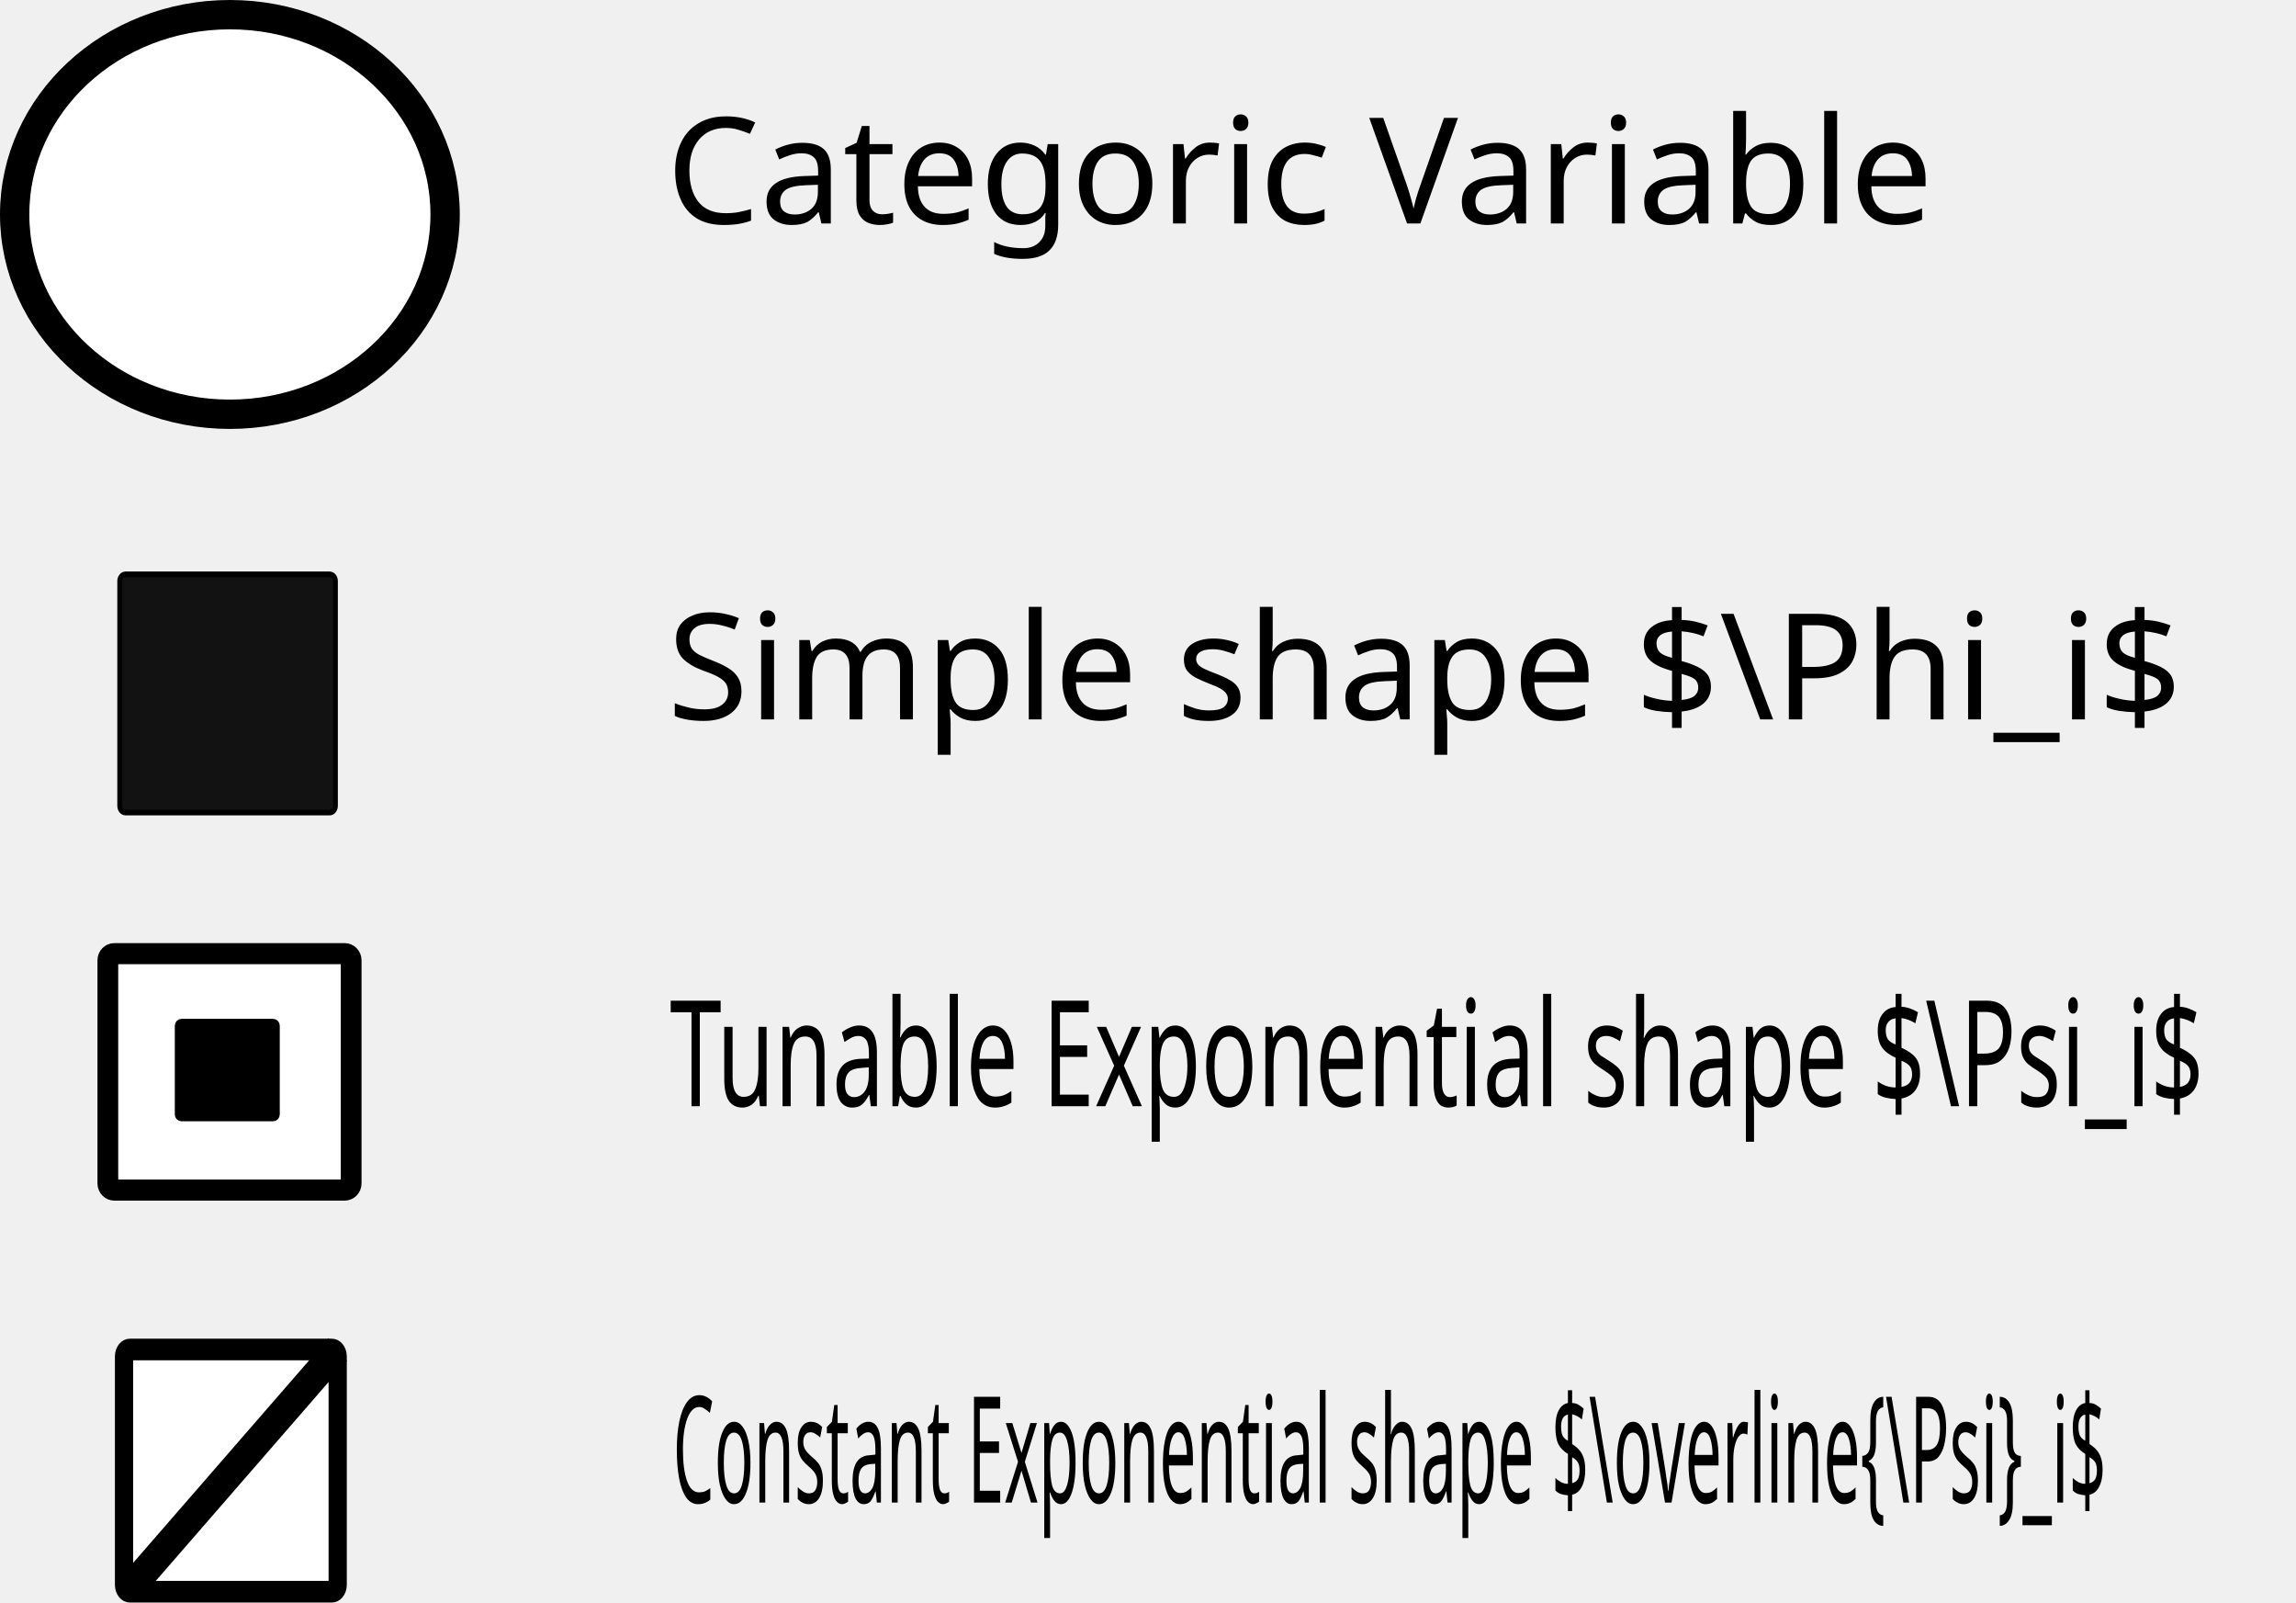
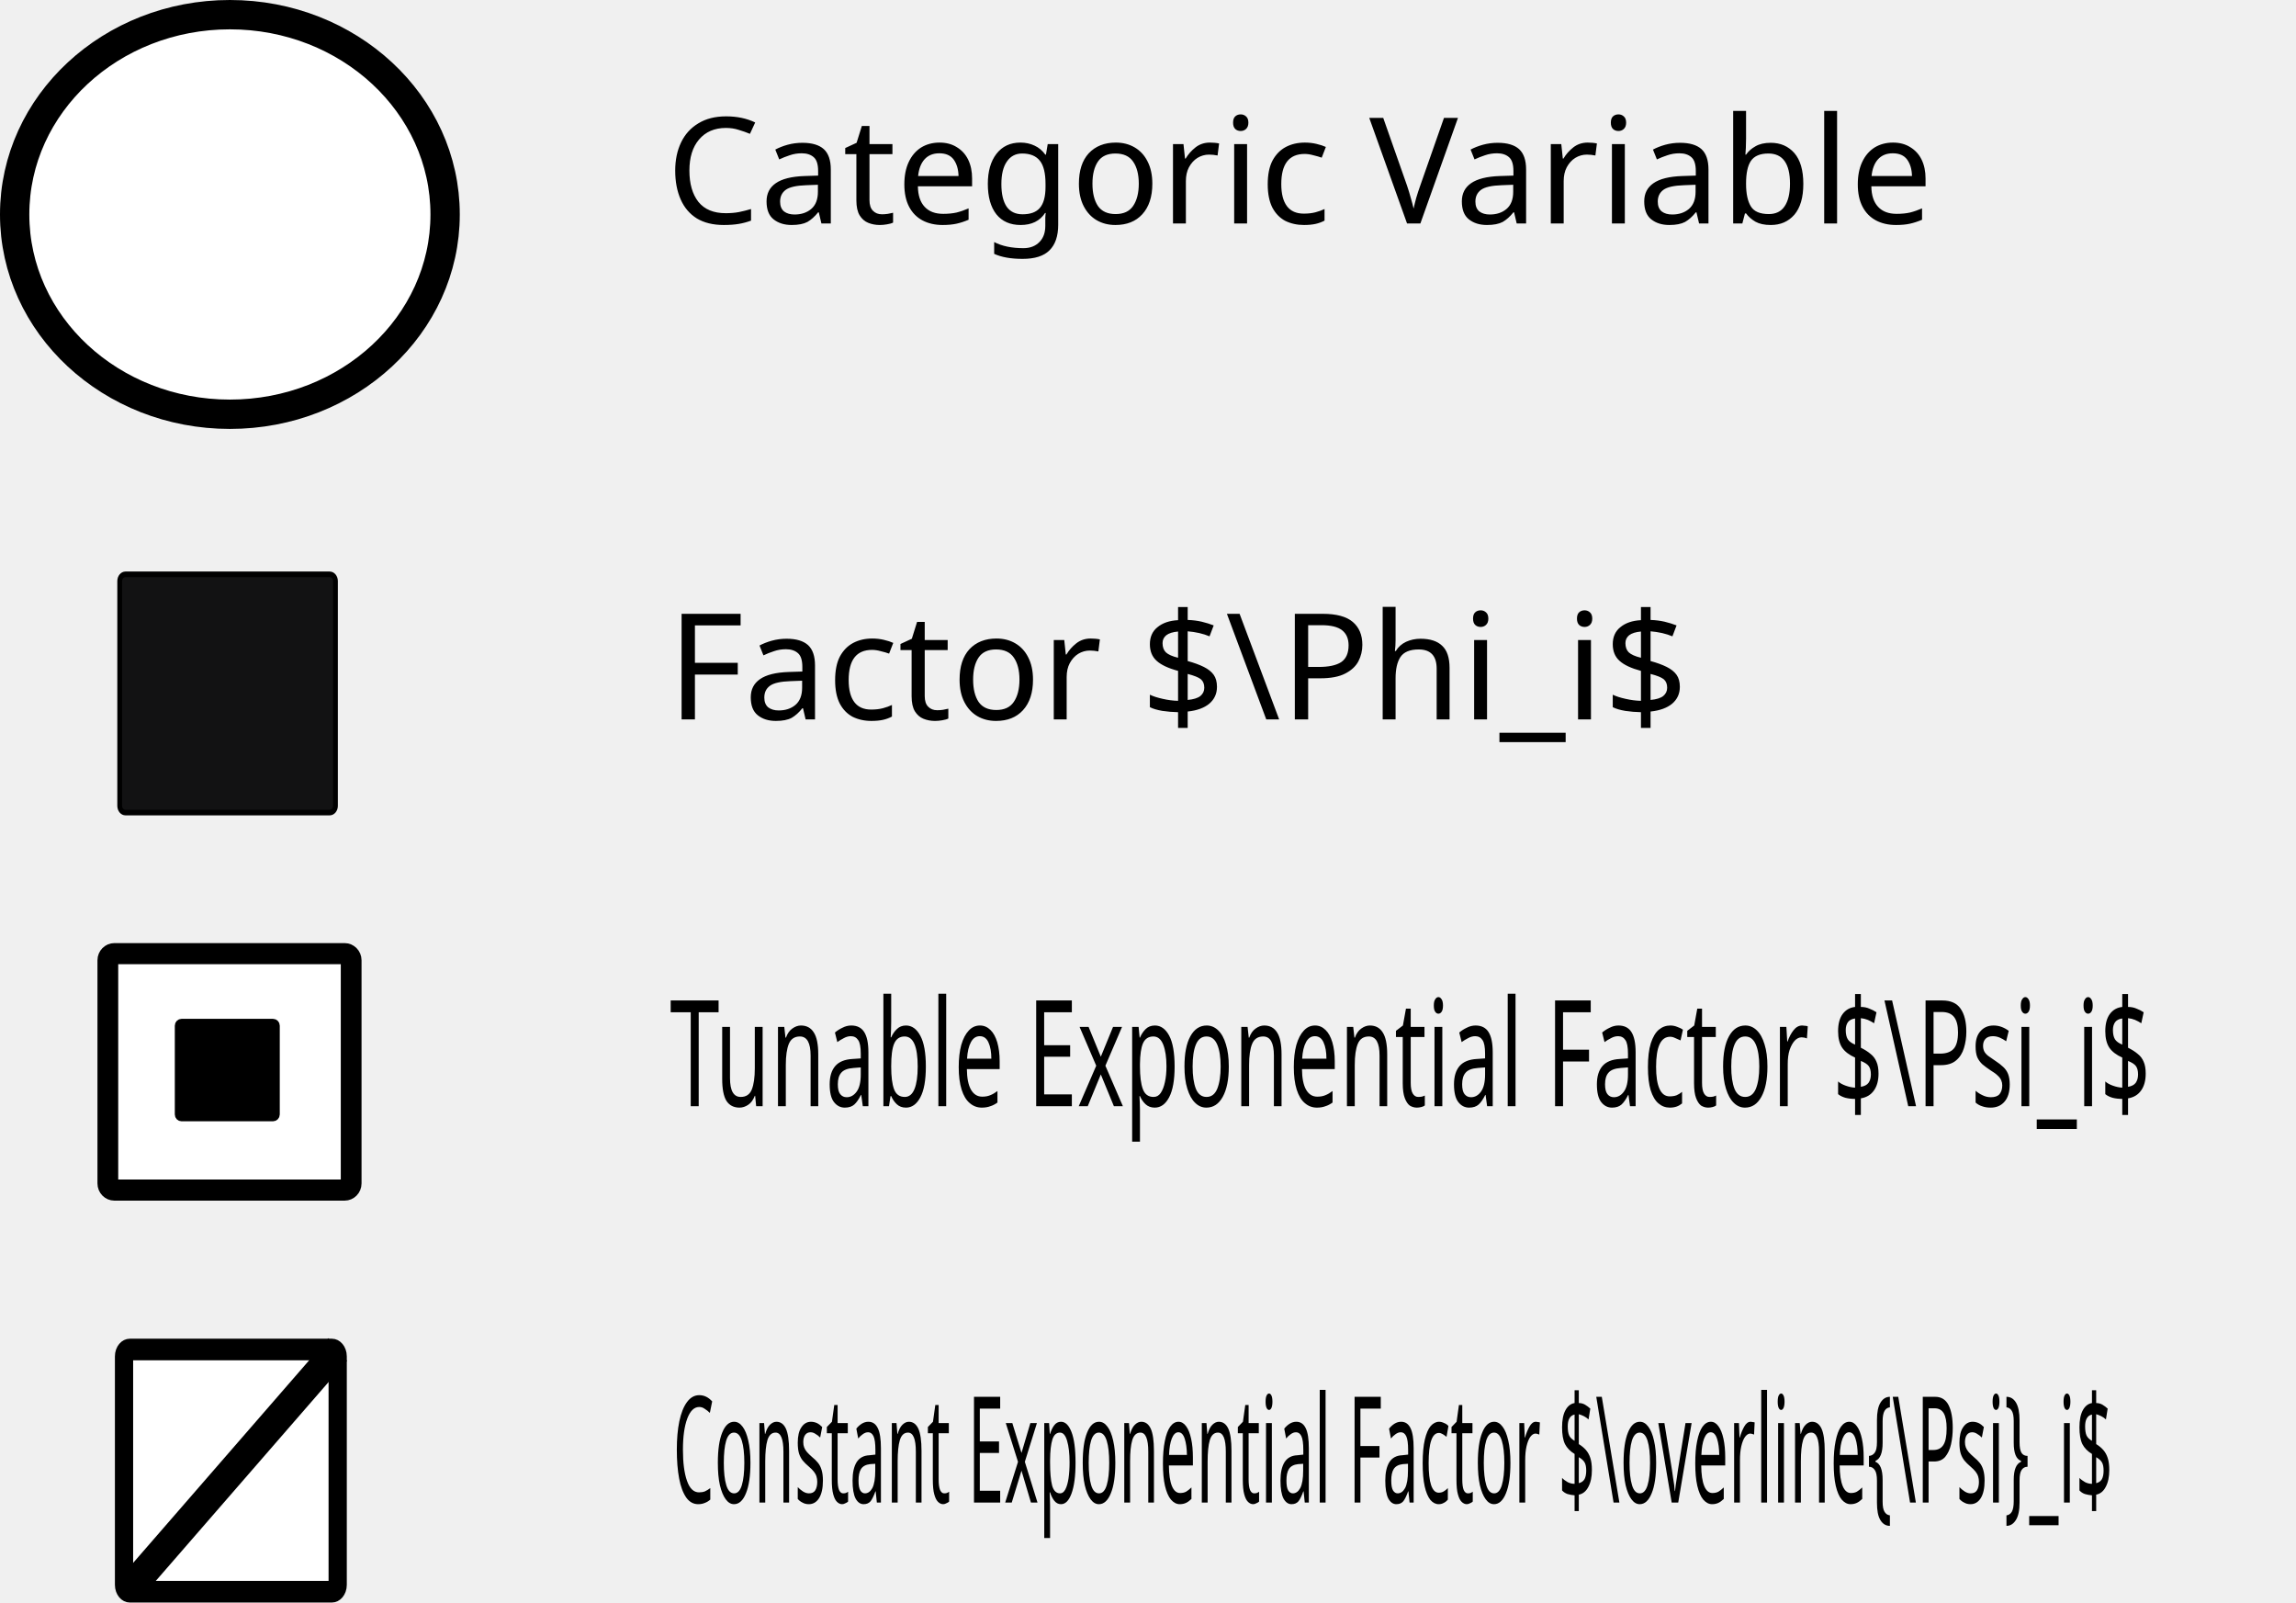
<svg xmlns="http://www.w3.org/2000/svg" width="164.155mm" height="114.546mm" viewBox="0 0 164.155 114.546" version="1.1" id="svg5221">
  <defs id="defs5215" />
  <g id="layer1" transform="translate(-11.18271,-12.76547)">
    <ellipse style="display:inline;fill:#ffffff;fill-opacity:1;stroke:#000000;stroke-width:2.097;stroke-linecap:butt;stroke-linejoin:miter;stroke-miterlimit:1.6;stroke-dasharray:none;stroke-dashoffset:0;stroke-opacity:1" id="path4485-9-9" cx="27.619" cy="28.095" rx="15.388" ry="14.281" />
    <g style="display:inline" id="layer1-8-6-0" transform="matrix(0.1872316,0,0,0.218013,8.172047,38.20578)">
      <rect style="fill:#121213;fill-opacity:1;stroke:#000000;stroke-width:1.832;stroke-linecap:butt;stroke-linejoin:miter;stroke-miterlimit:1.6;stroke-dasharray:none;stroke-dashoffset:0;stroke-opacity:1" id="rect5052-9-5" width="82.384" height="78.108" x="61.792" y="71.61" ry="2.198" />
    </g>
    <text xml:space="preserve" style="font-style:normal;font-weight:normal;font-size:10.583px;line-height:1.25;font-family:sans-serif;letter-spacing:0px;word-spacing:0px;display:inline;fill:#000000;fill-opacity:1;stroke:none;stroke-width:0.265" x="58.816" y="28.741" id="text4560-3-3-1">
      <tspan id="tspan4558-2-3-4" x="58.816" y="28.741" style="stroke-width:0.265">Categoric Variable</tspan>
    </text>
    <g style="display:inline" transform="matrix(0.2172029,0,0,0.2207077,5.18546,64.88553)" id="layer1-4-9-6">
      <rect ry="2.155" y="72.699" x="63.108" height="76.573" width="80.094" id="rect5052-6-7-4" style="fill:#ffffff;fill-opacity:1;stroke:#000000;stroke-width:6.834;stroke-linecap:butt;stroke-linejoin:miter;stroke-miterlimit:1.6;stroke-dasharray:none;stroke-dashoffset:0;stroke-opacity:1" />
      <rect ry="0.858" y="95.169" x="86.512" height="30.468" width="31.832" id="rect5052-9-2-8-1" style="fill:#000000;fill-opacity:1;stroke:#000000;stroke-width:2.718;stroke-linecap:butt;stroke-linejoin:miter;stroke-miterlimit:1.6;stroke-dasharray:none;stroke-dashoffset:0;stroke-opacity:1" />
    </g>
    <g style="display:inline" transform="matrix(0.1907213,0,0,0.2260775,8.014204,92.79144)" id="layer1-7">
      <g id="g4525">
        <rect style="fill:#ffffff;fill-opacity:1;stroke:#000000;stroke-width:6.834;stroke-linecap:butt;stroke-linejoin:miter;stroke-miterlimit:1.6;stroke-dasharray:none;stroke-dashoffset:0;stroke-opacity:1" id="rect5052-7" width="80.094" height="76.573" x="63.108" y="72.699" ry="2.155" />
        <path style="fill:none;stroke:#000000;stroke-width:10;stroke-linecap:butt;stroke-linejoin:miter;stroke-miterlimit:4;stroke-dasharray:none;stroke-opacity:1" d="M 65.267,148.349 143.202,72.699" id="path4521" />
      </g>
    </g>
    <text xml:space="preserve" style="font-style:normal;font-weight:normal;font-size:10.583px;line-height:1.25;font-family:sans-serif;letter-spacing:0px;word-spacing:0px;display:inline;fill:#000000;fill-opacity:1;stroke:none;stroke-width:0.265" x="58.882" y="64.188" id="text4560-3-3-1-0">
-       <tspan id="tspan4558-2-3-4-5" x="58.882" y="64.188" style="stroke-width:0.265">Simple shape $\Phi_i$</tspan>
+       <tspan id="tspan4558-2-3-4-5" x="58.882" y="64.188" style="stroke-width:0.265">Factor $\Phi_i$</tspan>
    </text>
-     <text xml:space="preserve" style="font-style:normal;font-weight:normal;font-size:8.397px;line-height:1.25;font-family:sans-serif;letter-spacing:0px;word-spacing:0px;display:inline;fill:#000000;fill-opacity:1;stroke:none;stroke-width:0.21" x="74.449" y="72.868" id="text4560-3-3-1-0-4" transform="scale(0.7934546,1.260312)">
-       <tspan id="tspan4558-2-3-4-5-4" x="74.449" y="72.868" style="stroke-width:0.21">Tunable Exponential shape $\Psi_i$</tspan>
+     <text xml:space="preserve" style="font-style:normal;font-weight:normal;font-size:8.226px;line-height:1.25;font-family:sans-serif;letter-spacing:0px;word-spacing:0px;display:inline;fill:#000000;fill-opacity:1;stroke:none;stroke-width:0.206" x="76.002" y="71.379" id="text4560-3-3-1-0-4" transform="scale(0.7772393,1.286605)">
+       <tspan id="tspan4558-2-3-4-5-4" x="76.002" y="71.379" style="stroke-width:0.206">Tunable Exponential Factor $\Psi_i$</tspan>
    </text>
    <text xml:space="preserve" style="font-style:normal;font-weight:normal;font-size:7.045px;line-height:1.25;font-family:sans-serif;letter-spacing:0px;word-spacing:0px;display:inline;fill:#000000;fill-opacity:1;stroke:none;stroke-width:0.176" x="89.06" y="79.99" id="text4560-3-3-1-0-4-6" transform="scale(0.6656523,1.502286)">
-       <tspan id="tspan4558-2-3-4-5-4-2" x="89.06" y="79.99" style="stroke-width:0.176">Constant Exponential shape $\overline{\Psi}_i$</tspan>
+       <tspan id="tspan4558-2-3-4-5-4-2" x="89.06" y="79.99" style="stroke-width:0.176">Constant Exponential Factor $\overline{\Psi}_i$</tspan>
    </text>
  </g>
</svg>
